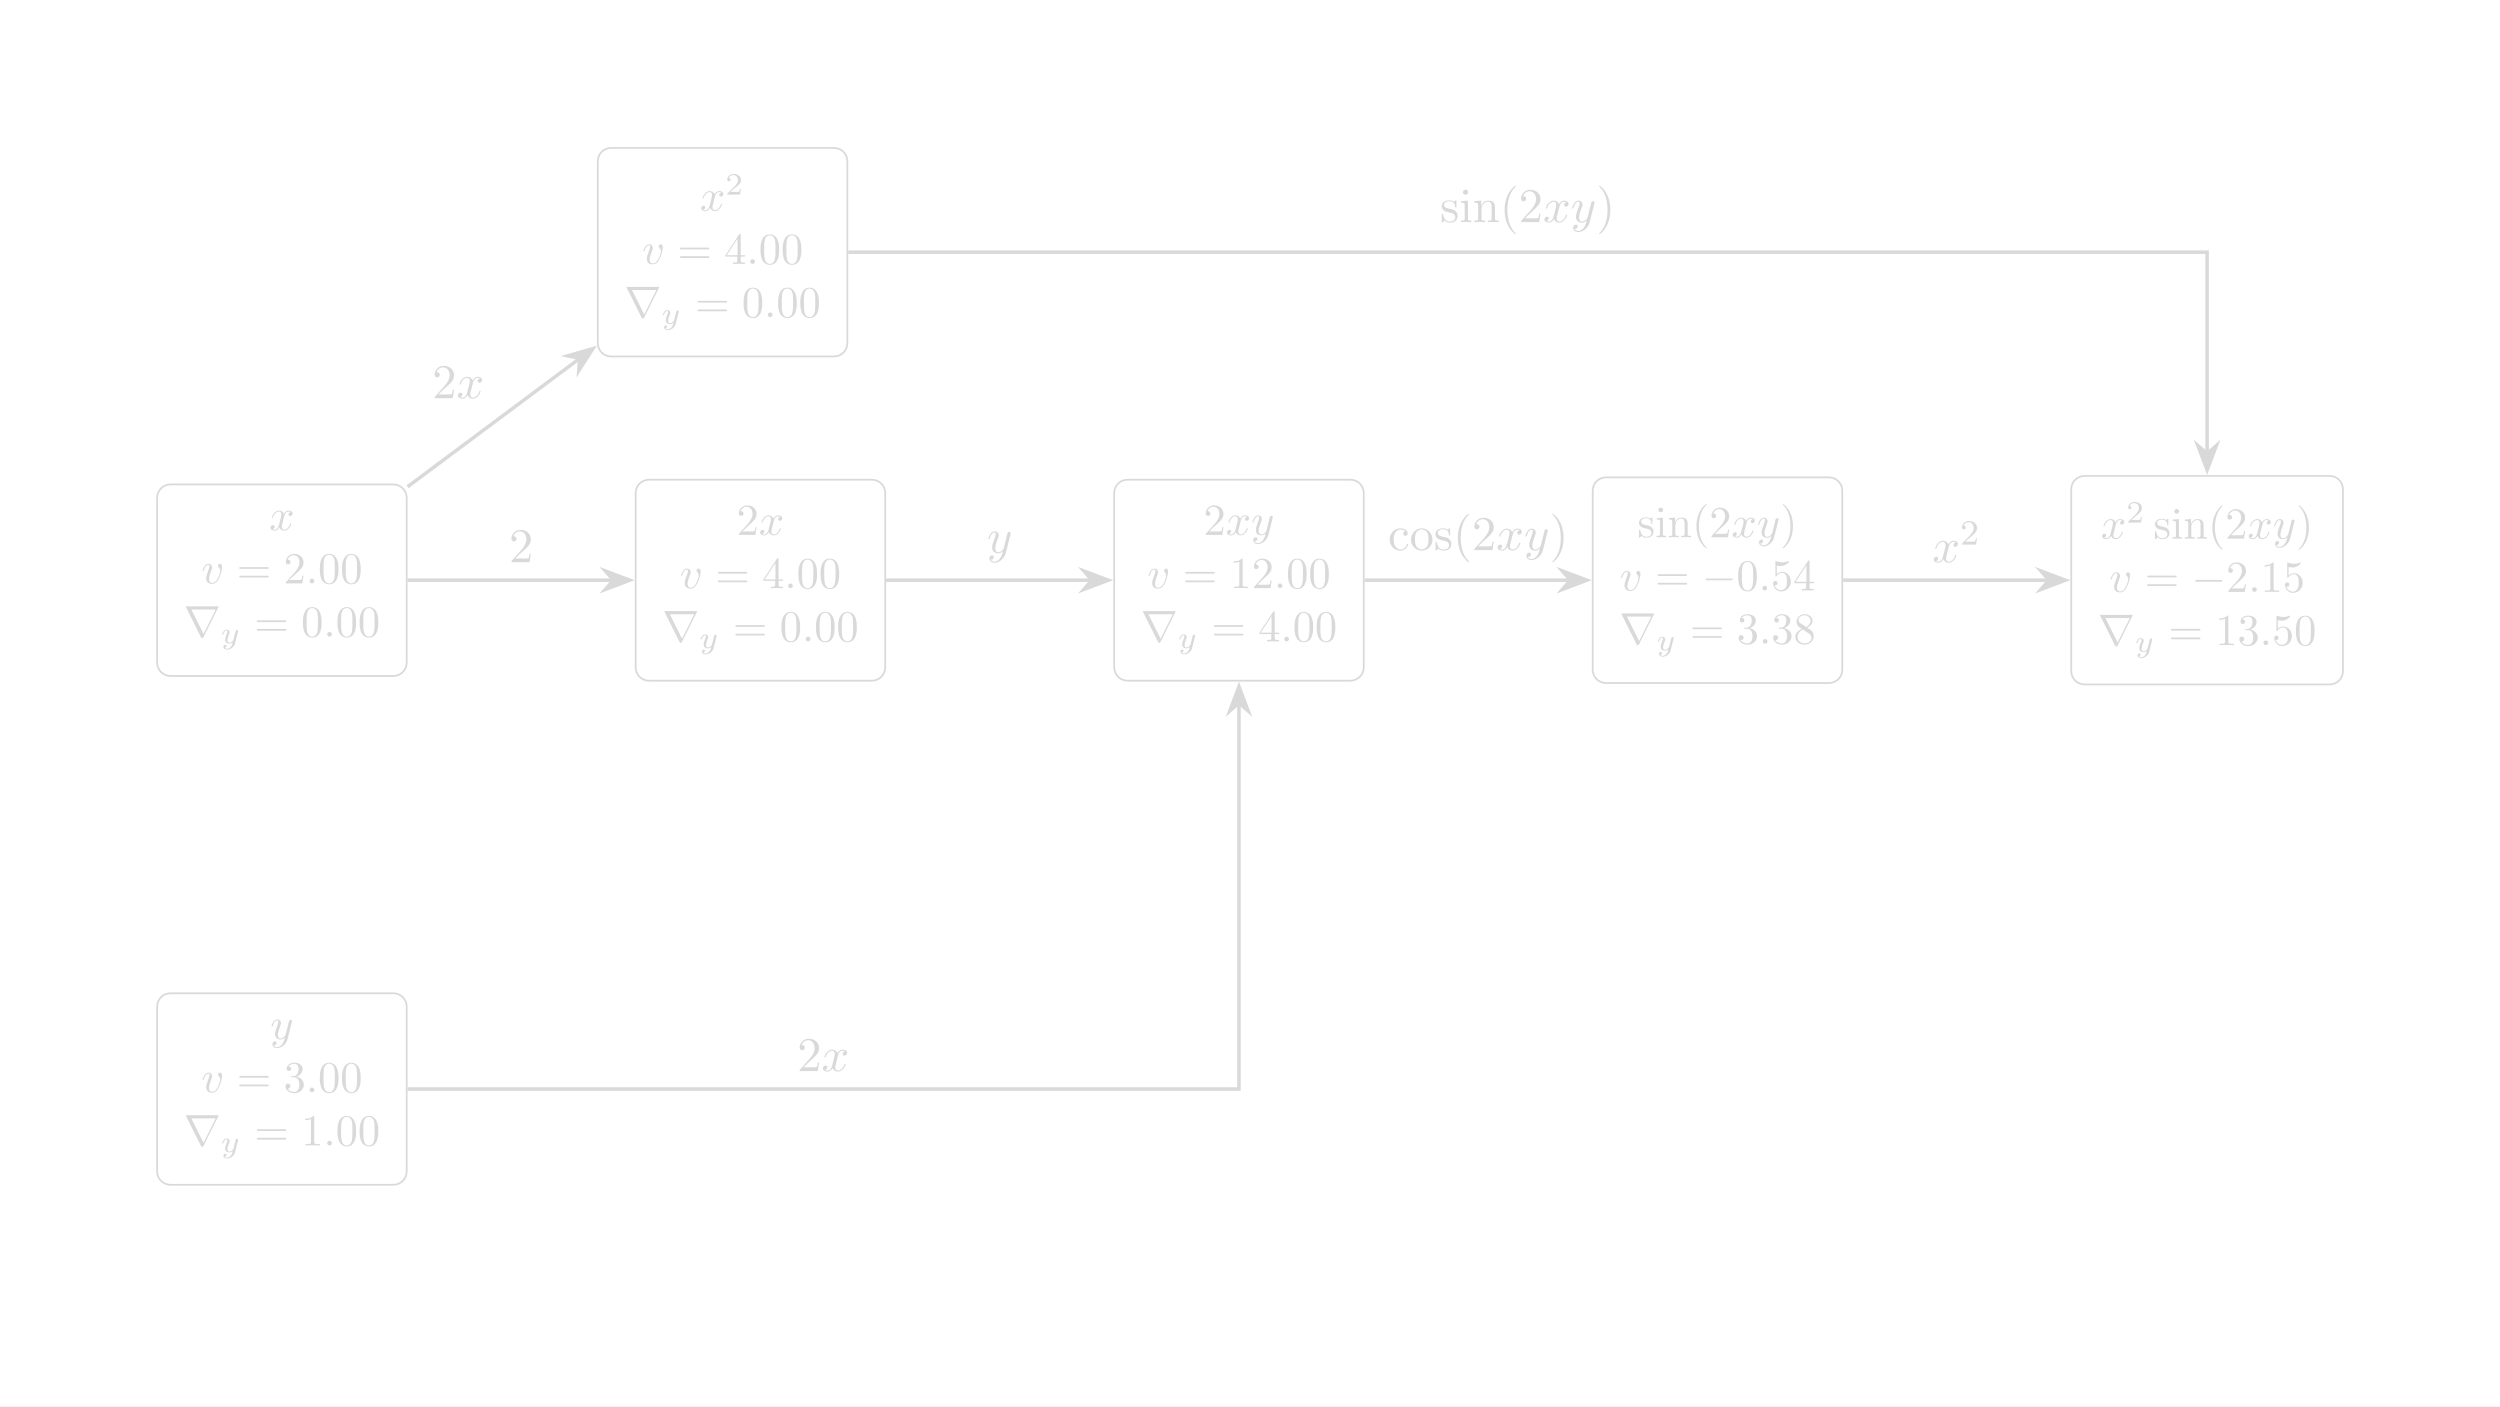
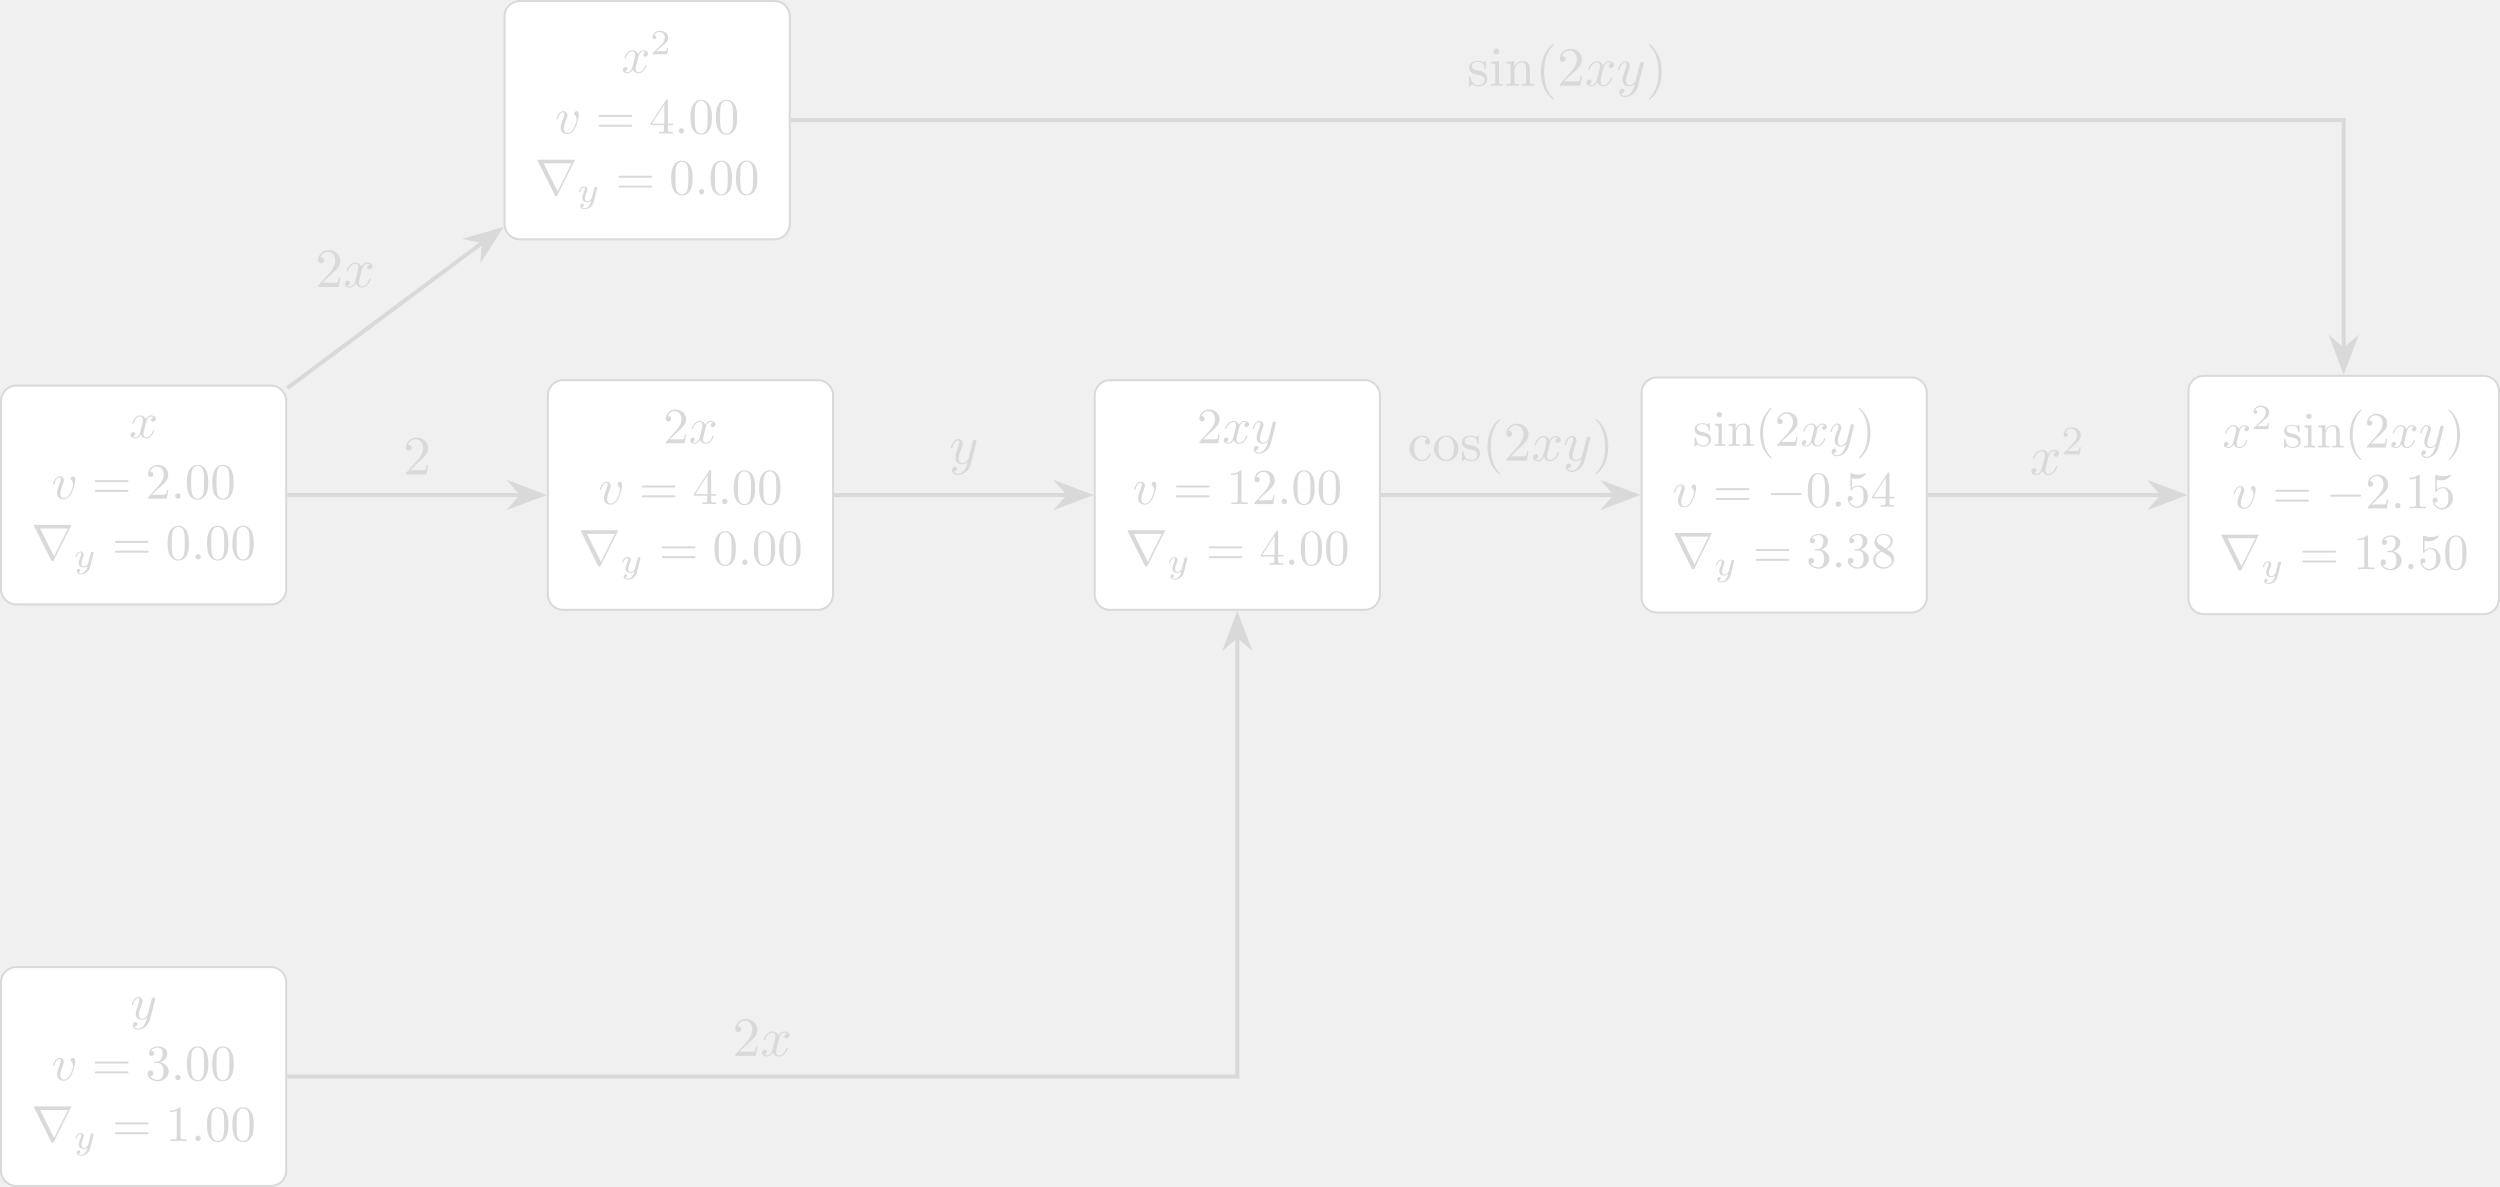
- <svg xmlns="http://www.w3.org/2000/svg" xmlns:xlink="http://www.w3.org/1999/xlink" version="1.1" width="453.543pt" height="255.118pt" viewBox="-72 -72 453.543 255.118">
+ <svg xmlns="http://www.w3.org/2000/svg" xmlns:xlink="http://www.w3.org/1999/xlink" version="1.1" width="396.869pt" height="188.423pt" viewBox="-43.653 -45.321 396.869 188.423">
  <defs>
    <path id="g0-58" d="M2.095-.578C2.095-.895 1.833-1.156 1.516-1.156S.938-.895 .938-.578S1.2 0 1.516 0S2.095-.262 2.095-.578Z" />
    <path id="g0-118" d="M5.105-4.058C5.105-4.647 4.822-4.822 4.625-4.822C4.353-4.822 4.091-4.538 4.091-4.298C4.091-4.156 4.145-4.091 4.265-3.971C4.495-3.753 4.636-3.469 4.636-3.076C4.636-2.618 3.971-.12 2.695-.12C2.138-.12 1.887-.502 1.887-1.069C1.887-1.68 2.182-2.476 2.52-3.382C2.596-3.567 2.651-3.72 2.651-3.927C2.651-4.418 2.302-4.822 1.756-4.822C.731-4.822 .316-3.24 .316-3.142C.316-3.033 .425-3.033 .447-3.033C.556-3.033 .567-3.055 .622-3.229C.938-4.331 1.407-4.582 1.724-4.582C1.811-4.582 1.996-4.582 1.996-4.233C1.996-3.96 1.887-3.665 1.811-3.469C1.331-2.204 1.189-1.702 1.189-1.233C1.189-.055 2.149 .12 2.651 .12C4.484 .12 5.105-3.491 5.105-4.058Z" />
    <path id="g0-120" d="M3.644-3.295C3.709-3.578 3.96-4.582 4.724-4.582C4.778-4.582 5.04-4.582 5.269-4.44C4.964-4.385 4.745-4.113 4.745-3.851C4.745-3.676 4.865-3.469 5.16-3.469C5.4-3.469 5.749-3.665 5.749-4.102C5.749-4.669 5.105-4.822 4.735-4.822C4.102-4.822 3.72-4.244 3.589-3.993C3.316-4.713 2.727-4.822 2.411-4.822C1.276-4.822 .655-3.415 .655-3.142C.655-3.033 .764-3.033 .785-3.033C.873-3.033 .905-3.055 .927-3.153C1.298-4.309 2.018-4.582 2.389-4.582C2.596-4.582 2.978-4.484 2.978-3.851C2.978-3.513 2.793-2.782 2.389-1.255C2.215-.578 1.833-.12 1.353-.12C1.287-.12 1.036-.12 .807-.262C1.08-.316 1.32-.545 1.32-.851C1.32-1.145 1.08-1.233 .916-1.233C.589-1.233 .316-.949 .316-.6C.316-.098 .862 .12 1.342 .12C2.062 .12 2.455-.644 2.487-.709C2.618-.305 3.011 .12 3.665 .12C4.789 .12 5.411-1.287 5.411-1.56C5.411-1.669 5.313-1.669 5.28-1.669C5.182-1.669 5.16-1.625 5.138-1.549C4.778-.382 4.036-.12 3.687-.12C3.262-.12 3.087-.469 3.087-.84C3.087-1.08 3.153-1.32 3.273-1.8L3.644-3.295Z" />
    <path id="g0-121" d="M5.302-4.156C5.345-4.309 5.345-4.331 5.345-4.407C5.345-4.604 5.193-4.702 5.029-4.702C4.92-4.702 4.745-4.636 4.647-4.473C4.625-4.418 4.538-4.08 4.495-3.884C4.418-3.6 4.342-3.305 4.276-3.011L3.785-1.047C3.742-.884 3.273-.12 2.553-.12C1.996-.12 1.876-.6 1.876-1.004C1.876-1.505 2.062-2.182 2.433-3.142C2.607-3.589 2.651-3.709 2.651-3.927C2.651-4.418 2.302-4.822 1.756-4.822C.72-4.822 .316-3.24 .316-3.142C.316-3.033 .425-3.033 .447-3.033C.556-3.033 .567-3.055 .622-3.229C.916-4.255 1.353-4.582 1.724-4.582C1.811-4.582 1.996-4.582 1.996-4.233C1.996-3.96 1.887-3.676 1.811-3.469C1.375-2.313 1.178-1.691 1.178-1.178C1.178-.207 1.865 .12 2.509 .12C2.935 .12 3.305-.065 3.611-.371C3.469 .196 3.338 .731 2.902 1.309C2.618 1.68 2.204 1.996 1.702 1.996C1.549 1.996 1.058 1.964 .873 1.538C1.047 1.538 1.189 1.538 1.342 1.407C1.451 1.309 1.56 1.167 1.56 .96C1.56 .622 1.265 .578 1.156 .578C.905 .578 .545 .753 .545 1.287C.545 1.833 1.025 2.236 1.702 2.236C2.825 2.236 3.949 1.244 4.255 .011L5.302-4.156Z" />
    <path id="g1-50" d="M2.248-1.626C2.375-1.745 2.71-2.008 2.837-2.12C3.332-2.574 3.802-3.013 3.802-3.738C3.802-4.686 3.005-5.3 2.008-5.3C1.052-5.3 .422-4.575 .422-3.866C.422-3.475 .733-3.419 .845-3.419C1.012-3.419 1.259-3.539 1.259-3.842C1.259-4.256 .861-4.256 .765-4.256C.996-4.838 1.53-5.037 1.921-5.037C2.662-5.037 3.045-4.407 3.045-3.738C3.045-2.909 2.463-2.303 1.522-1.339L.518-.303C.422-.215 .422-.199 .422 0H3.571L3.802-1.427H3.555C3.531-1.267 3.467-.869 3.371-.717C3.324-.654 2.718-.654 2.59-.654H1.172L2.248-1.626Z" />
    <path id="g2-40" d="M3.611 2.618C3.611 2.585 3.611 2.564 3.425 2.378C2.062 1.004 1.713-1.058 1.713-2.727C1.713-4.625 2.127-6.524 3.469-7.887C3.611-8.018 3.611-8.04 3.611-8.073C3.611-8.149 3.567-8.182 3.502-8.182C3.393-8.182 2.411-7.44 1.767-6.055C1.211-4.855 1.08-3.644 1.08-2.727C1.08-1.876 1.2-.556 1.8 .676C2.455 2.018 3.393 2.727 3.502 2.727C3.567 2.727 3.611 2.695 3.611 2.618Z" />
    <path id="g2-41" d="M3.153-2.727C3.153-3.578 3.033-4.898 2.433-6.131C1.778-7.473 .84-8.182 .731-8.182C.665-8.182 .622-8.138 .622-8.073C.622-8.04 .622-8.018 .829-7.822C1.898-6.742 2.52-5.007 2.52-2.727C2.52-.862 2.116 1.058 .764 2.433C.622 2.564 .622 2.585 .622 2.618C.622 2.684 .665 2.727 .731 2.727C.84 2.727 1.822 1.985 2.465 .6C3.022-.6 3.153-1.811 3.153-2.727Z" />
    <path id="g2-48" d="M5.018-3.491C5.018-4.364 4.964-5.236 4.582-6.044C4.08-7.091 3.185-7.265 2.727-7.265C2.073-7.265 1.276-6.982 .829-5.967C.48-5.215 .425-4.364 .425-3.491C.425-2.673 .469-1.691 .916-.862C1.385 .022 2.182 .24 2.716 .24C3.305 .24 4.135 .011 4.615-1.025C4.964-1.778 5.018-2.629 5.018-3.491ZM2.716 0C2.291 0 1.647-.273 1.451-1.32C1.331-1.975 1.331-2.978 1.331-3.622C1.331-4.32 1.331-5.04 1.418-5.629C1.625-6.927 2.444-7.025 2.716-7.025C3.076-7.025 3.796-6.829 4.004-5.749C4.113-5.138 4.113-4.309 4.113-3.622C4.113-2.804 4.113-2.062 3.993-1.364C3.829-.327 3.207 0 2.716 0Z" />
    <path id="g2-49" d="M3.207-6.982C3.207-7.244 3.207-7.265 2.956-7.265C2.28-6.567 1.32-6.567 .971-6.567V-6.229C1.189-6.229 1.833-6.229 2.4-6.513V-.862C2.4-.469 2.367-.338 1.385-.338H1.036V0C1.418-.033 2.367-.033 2.804-.033S4.189-.033 4.571 0V-.338H4.222C3.24-.338 3.207-.458 3.207-.862V-6.982Z" />
    <path id="g2-50" d="M1.385-.84L2.542-1.964C4.244-3.469 4.898-4.058 4.898-5.149C4.898-6.393 3.916-7.265 2.585-7.265C1.353-7.265 .545-6.262 .545-5.291C.545-4.68 1.091-4.68 1.124-4.68C1.309-4.68 1.691-4.811 1.691-5.258C1.691-5.542 1.495-5.825 1.113-5.825C1.025-5.825 1.004-5.825 .971-5.815C1.222-6.524 1.811-6.927 2.444-6.927C3.436-6.927 3.905-6.044 3.905-5.149C3.905-4.276 3.36-3.415 2.76-2.738L.665-.404C.545-.284 .545-.262 .545 0H4.593L4.898-1.898H4.625C4.571-1.571 4.495-1.091 4.385-.927C4.309-.84 3.589-.84 3.349-.84H1.385Z" />
    <path id="g2-51" d="M3.164-3.84C4.058-4.135 4.691-4.898 4.691-5.76C4.691-6.655 3.731-7.265 2.684-7.265C1.582-7.265 .753-6.611 .753-5.782C.753-5.422 .993-5.215 1.309-5.215C1.647-5.215 1.865-5.455 1.865-5.771C1.865-6.316 1.353-6.316 1.189-6.316C1.527-6.851 2.247-6.993 2.64-6.993C3.087-6.993 3.687-6.753 3.687-5.771C3.687-5.64 3.665-5.007 3.382-4.527C3.055-4.004 2.684-3.971 2.411-3.96C2.324-3.949 2.062-3.927 1.985-3.927C1.898-3.916 1.822-3.905 1.822-3.796C1.822-3.676 1.898-3.676 2.084-3.676H2.564C3.458-3.676 3.862-2.935 3.862-1.865C3.862-.382 3.109-.065 2.629-.065C2.16-.065 1.342-.251 .96-.895C1.342-.84 1.68-1.08 1.68-1.495C1.68-1.887 1.385-2.105 1.069-2.105C.807-2.105 .458-1.953 .458-1.473C.458-.48 1.473 .24 2.662 .24C3.993 .24 4.985-.753 4.985-1.865C4.985-2.76 4.298-3.611 3.164-3.84Z" />
    <path id="g2-52" d="M3.207-1.8V-.851C3.207-.458 3.185-.338 2.378-.338H2.149V0C2.596-.033 3.164-.033 3.622-.033S4.658-.033 5.105 0V-.338H4.876C4.069-.338 4.047-.458 4.047-.851V-1.8H5.138V-2.138H4.047V-7.102C4.047-7.32 4.047-7.385 3.873-7.385C3.775-7.385 3.742-7.385 3.655-7.255L.305-2.138V-1.8H3.207ZM3.273-2.138H.611L3.273-6.207V-2.138Z" />
    <path id="g2-53" d="M4.898-2.193C4.898-3.491 4.004-4.582 2.825-4.582C2.302-4.582 1.833-4.407 1.44-4.025V-6.153C1.658-6.087 2.018-6.011 2.367-6.011C3.709-6.011 4.473-7.004 4.473-7.145C4.473-7.211 4.44-7.265 4.364-7.265C4.353-7.265 4.331-7.265 4.276-7.233C4.058-7.135 3.524-6.916 2.793-6.916C2.356-6.916 1.855-6.993 1.342-7.222C1.255-7.255 1.233-7.255 1.211-7.255C1.102-7.255 1.102-7.167 1.102-6.993V-3.764C1.102-3.567 1.102-3.48 1.255-3.48C1.331-3.48 1.353-3.513 1.396-3.578C1.516-3.753 1.92-4.342 2.804-4.342C3.371-4.342 3.644-3.84 3.731-3.644C3.905-3.24 3.927-2.815 3.927-2.269C3.927-1.887 3.927-1.233 3.665-.775C3.404-.349 3-.065 2.498-.065C1.702-.065 1.08-.644 .895-1.287C.927-1.276 .96-1.265 1.08-1.265C1.44-1.265 1.625-1.538 1.625-1.8S1.44-2.335 1.08-2.335C.927-2.335 .545-2.258 .545-1.756C.545-.818 1.298 .24 2.52 .24C3.785 .24 4.898-.807 4.898-2.193Z" />
    <path id="g2-56" d="M1.778-4.985C1.276-5.313 1.233-5.684 1.233-5.869C1.233-6.535 1.942-6.993 2.716-6.993C3.513-6.993 4.211-6.425 4.211-5.64C4.211-5.018 3.785-4.495 3.131-4.113L1.778-4.985ZM3.371-3.949C4.156-4.353 4.691-4.92 4.691-5.64C4.691-6.644 3.72-7.265 2.727-7.265C1.636-7.265 .753-6.458 .753-5.444C.753-5.247 .775-4.756 1.233-4.244C1.353-4.113 1.756-3.84 2.029-3.655C1.396-3.338 .458-2.727 .458-1.647C.458-.491 1.571 .24 2.716 .24C3.949 .24 4.985-.665 4.985-1.833C4.985-2.225 4.865-2.716 4.451-3.175C4.244-3.404 4.069-3.513 3.371-3.949ZM2.28-3.491L3.622-2.64C3.927-2.433 4.44-2.105 4.44-1.44C4.44-.633 3.622-.065 2.727-.065C1.789-.065 1.004-.742 1.004-1.647C1.004-2.28 1.353-2.978 2.28-3.491Z" />
    <path id="g2-61" d="M7.495-3.567C7.658-3.567 7.865-3.567 7.865-3.785S7.658-4.004 7.505-4.004H.971C.818-4.004 .611-4.004 .611-3.785S.818-3.567 .982-3.567H7.495ZM7.505-1.451C7.658-1.451 7.865-1.451 7.865-1.669S7.658-1.887 7.495-1.887H.982C.818-1.887 .611-1.887 .611-1.669S.818-1.451 .971-1.451H7.505Z" />
    <path id="g2-99" d="M1.276-2.378C1.276-4.156 2.171-4.615 2.749-4.615C2.847-4.615 3.535-4.604 3.916-4.211C3.469-4.178 3.404-3.851 3.404-3.709C3.404-3.425 3.6-3.207 3.905-3.207C4.189-3.207 4.407-3.393 4.407-3.72C4.407-4.462 3.578-4.887 2.738-4.887C1.375-4.887 .371-3.709 .371-2.356C.371-.96 1.451 .12 2.716 .12C4.178 .12 4.527-1.189 4.527-1.298S4.418-1.407 4.385-1.407C4.287-1.407 4.265-1.364 4.244-1.298C3.927-.284 3.218-.153 2.815-.153C2.236-.153 1.276-.622 1.276-2.378Z" />
    <path id="g2-105" d="M1.931-4.822L.404-4.702V-4.364C1.113-4.364 1.211-4.298 1.211-3.764V-.829C1.211-.338 1.091-.338 .36-.338V0C.709-.011 1.298-.033 1.56-.033C1.942-.033 2.324-.011 2.695 0V-.338C1.975-.338 1.931-.393 1.931-.818V-4.822ZM1.975-6.72C1.975-7.069 1.702-7.298 1.396-7.298C1.058-7.298 .818-7.004 .818-6.72C.818-6.425 1.058-6.142 1.396-6.142C1.702-6.142 1.975-6.371 1.975-6.72Z" />
    <path id="g2-110" d="M1.2-3.753V-.829C1.2-.338 1.08-.338 .349-.338V0C.731-.011 1.287-.033 1.582-.033C1.865-.033 2.433-.011 2.804 0V-.338C2.073-.338 1.953-.338 1.953-.829V-2.836C1.953-3.971 2.727-4.582 3.425-4.582C4.113-4.582 4.233-3.993 4.233-3.371V-.829C4.233-.338 4.113-.338 3.382-.338V0C3.764-.011 4.32-.033 4.615-.033C4.898-.033 5.465-.011 5.836 0V-.338C5.269-.338 4.996-.338 4.985-.665V-2.749C4.985-3.687 4.985-4.025 4.647-4.418C4.495-4.604 4.135-4.822 3.502-4.822C2.705-4.822 2.193-4.353 1.887-3.676V-4.822L.349-4.702V-4.364C1.113-4.364 1.2-4.287 1.2-3.753Z" />
    <path id="g2-111" d="M5.138-2.335C5.138-3.731 4.047-4.887 2.727-4.887C1.364-4.887 .305-3.698 .305-2.335C.305-.927 1.44 .12 2.716 .12C4.036 .12 5.138-.949 5.138-2.335ZM2.727-.153C2.258-.153 1.778-.382 1.484-.884C1.211-1.364 1.211-2.029 1.211-2.422C1.211-2.847 1.211-3.436 1.473-3.916C1.767-4.418 2.28-4.647 2.716-4.647C3.196-4.647 3.665-4.407 3.949-3.938S4.233-2.836 4.233-2.422C4.233-2.029 4.233-1.44 3.993-.96C3.753-.469 3.273-.153 2.727-.153Z" />
    <path id="g2-115" d="M2.269-2.116C2.509-2.073 3.404-1.898 3.404-1.113C3.404-.556 3.022-.12 2.171-.12C1.255-.12 .862-.742 .655-1.669C.622-1.811 .611-1.855 .502-1.855C.36-1.855 .36-1.778 .36-1.582V-.142C.36 .044 .36 .12 .48 .12C.535 .12 .545 .109 .753-.098C.775-.12 .775-.142 .971-.349C1.451 .109 1.942 .12 2.171 .12C3.425 .12 3.927-.611 3.927-1.396C3.927-1.975 3.6-2.302 3.469-2.433C3.109-2.782 2.684-2.869 2.225-2.956C1.615-3.076 .884-3.218 .884-3.851C.884-4.233 1.167-4.68 2.105-4.68C3.305-4.68 3.36-3.698 3.382-3.36C3.393-3.262 3.491-3.262 3.513-3.262C3.655-3.262 3.655-3.316 3.655-3.524V-4.625C3.655-4.811 3.655-4.887 3.535-4.887C3.48-4.887 3.458-4.887 3.316-4.756C3.284-4.713 3.175-4.615 3.131-4.582C2.716-4.887 2.269-4.887 2.105-4.887C.775-4.887 .36-4.156 .36-3.545C.36-3.164 .535-2.858 .829-2.618C1.178-2.335 1.484-2.269 2.269-2.116Z" />
    <path id="g3-0" d="M6.565-2.291C6.735-2.291 6.914-2.291 6.914-2.491S6.735-2.69 6.565-2.69H1.176C1.006-2.69 .827-2.69 .827-2.491S1.006-2.291 1.176-2.291H6.565Z" />
    <path id="g3-114" d="M7.771-6.585C7.791-6.615 7.821-6.685 7.821-6.725C7.821-6.795 7.811-6.804 7.582-6.804H.707C.478-6.804 .468-6.795 .468-6.725C.468-6.685 .498-6.615 .518-6.585L3.875 .139C3.945 .269 3.975 .329 4.144 .329S4.344 .269 4.413 .139L7.771-6.585ZM1.704-6.087H7.173L4.443-.608L1.704-6.087Z" />
    <use id="g4-58" xlink:href="#g0-58" transform="scale(.913242)" />
    <use id="g4-118" xlink:href="#g0-118" transform="scale(.913242)" />
    <use id="g4-120" xlink:href="#g0-120" transform="scale(.913242)" />
    <use id="g4-121" xlink:href="#g0-121" transform="scale(.913242)" />
    <path id="g5-121" d="M3.877-2.629C3.905-2.727 3.905-2.741 3.905-2.783C3.905-2.922 3.794-3.006 3.675-3.006C3.599-3.006 3.466-2.971 3.389-2.838C3.368-2.797 3.313-2.573 3.278-2.434L3.131-1.855C3.089-1.688 2.873-.809 2.852-.732C2.845-.732 2.538-.126 1.995-.126C1.52-.126 1.52-.579 1.52-.704C1.52-1.081 1.681-1.52 1.89-2.057C1.974-2.28 2.008-2.364 2.008-2.483C2.008-2.817 1.723-3.075 1.346-3.075C.642-3.075 .328-2.127 .328-2.008C.328-1.918 .425-1.918 .446-1.918C.544-1.918 .551-1.953 .572-2.029C.746-2.608 1.046-2.88 1.325-2.88C1.444-2.88 1.499-2.803 1.499-2.636C1.499-2.476 1.437-2.322 1.402-2.232C1.067-1.381 .997-1.123 .997-.816C.997-.697 .997-.37 1.269-.146C1.485 .035 1.778 .07 1.967 .07C2.246 .07 2.497-.035 2.727-.244C2.636 .139 2.559 .432 2.267 .781C2.078 .997 1.799 1.227 1.43 1.227C1.381 1.227 1.053 1.227 .907 .997C1.283 .955 1.283 .621 1.283 .614C1.283 .391 1.081 .349 1.011 .349C.837 .349 .607 .488 .607 .809C.607 1.165 .941 1.423 1.437 1.423C2.141 1.423 2.999 .879 3.215 .007L3.877-2.629Z" />
    <use id="g6-40" xlink:href="#g2-40" transform="scale(.913242)" />
    <use id="g6-41" xlink:href="#g2-41" transform="scale(.913242)" />
    <use id="g6-48" xlink:href="#g2-48" transform="scale(.913242)" />
    <use id="g6-49" xlink:href="#g2-49" transform="scale(.913242)" />
    <use id="g6-50" xlink:href="#g2-50" transform="scale(.913242)" />
    <use id="g6-51" xlink:href="#g2-51" transform="scale(.913242)" />
    <use id="g6-52" xlink:href="#g2-52" transform="scale(.913242)" />
    <use id="g6-53" xlink:href="#g2-53" transform="scale(.913242)" />
    <use id="g6-56" xlink:href="#g2-56" transform="scale(.913242)" />
    <use id="g6-61" xlink:href="#g2-61" transform="scale(.913242)" />
    <use id="g6-105" xlink:href="#g2-105" transform="scale(.913242)" />
    <use id="g6-110" xlink:href="#g2-110" transform="scale(.913242)" />
    <use id="g6-115" xlink:href="#g2-115" transform="scale(.913242)" />
    <path id="g7-50" d="M3.522-1.269H3.285C3.264-1.116 3.194-.704 3.103-.635C3.048-.593 2.511-.593 2.413-.593H1.13C1.862-1.241 2.106-1.437 2.525-1.764C3.041-2.176 3.522-2.608 3.522-3.271C3.522-4.115 2.783-4.631 1.89-4.631C1.025-4.631 .439-4.024 .439-3.382C.439-3.027 .739-2.992 .809-2.992C.976-2.992 1.179-3.11 1.179-3.361C1.179-3.487 1.13-3.731 .767-3.731C.983-4.226 1.458-4.38 1.785-4.38C2.483-4.38 2.845-3.836 2.845-3.271C2.845-2.664 2.413-2.183 2.19-1.932L.509-.272C.439-.209 .439-.195 .439 0H3.313L3.522-1.269Z" />
  </defs>
-   <g id="page1">
-     <rect x="-72" y="-72" height="255.118" width="453.543" fill="#fff" />
+   <g id="page8">
+     <path d="M-.637 15.887H-41.078C-42.41 15.887-43.492 16.969-43.492 18.301V48.215C-43.492 49.547-42.41 50.629-41.078 50.629H-.637C.699 50.629 1.781 49.547 1.781 48.215V18.301C1.781 16.969 .699 15.887-.637 15.887Z" fill="#fff" />
    <path d="M-.637 15.887H-41.078C-42.41 15.887-43.492 16.969-43.492 18.301V48.215C-43.492 49.547-42.41 50.629-41.078 50.629H-.637C.699 50.629 1.781 49.547 1.781 48.215V18.301C1.781 16.969 .699 15.887-.637 15.887Z" stroke="#d9d9d9" fill="none" stroke-width=".322" stroke-miterlimit="10" />
-     <g fill="#d9d9d9" transform="matrix(.80783 0 0 .80783 -26.19601 37.7387)">
+     <g fill="#d9d9d9" transform="translate(-26.19601 37.7387)scale(.80783)">
      <use x="3.762" y="-16.782" xlink:href="#g4-120" />
      <use x="-11.482" y="-4.827" xlink:href="#g4-118" />
      <use x="-3.528" y="-4.827" xlink:href="#g6-61" />
      <use x="6.988" y="-4.827" xlink:href="#g6-50" />
      <use x="11.97" y="-4.827" xlink:href="#g4-58" />
      <use x="14.737" y="-4.827" xlink:href="#g6-48" />
      <use x="19.719" y="-4.827" xlink:href="#g6-48" />
      <use x="-15.434" y="7.128" xlink:href="#g3-114" />
      <use x="-7.132" y="8.623" xlink:href="#g5-121" />
      <use x=".425" y="7.128" xlink:href="#g6-61" />
      <use x="10.941" y="7.128" xlink:href="#g6-48" />
      <use x="15.922" y="7.128" xlink:href="#g4-58" />
      <use x="18.689" y="7.128" xlink:href="#g6-48" />
      <use x="23.671" y="7.128" xlink:href="#g6-48" />
    </g>
+     <path d="M-.637 108.199H-41.078C-42.41 108.199-43.492 109.281-43.492 110.613V140.527C-43.492 141.86-42.41 142.941-41.078 142.941H-.637C.699 142.941 1.781 141.86 1.781 140.527V110.613C1.781 109.281 .699 108.199-.637 108.199Z" fill="#fff" />
    <path d="M-.637 108.199H-41.078C-42.41 108.199-43.492 109.281-43.492 110.613V140.527C-43.492 141.86-42.41 142.941-41.078 142.941H-.637C.699 142.941 1.781 141.86 1.781 140.527V110.613C1.781 109.281 .699 108.199-.637 108.199Z" stroke="#d9d9d9" fill="none" stroke-width=".322" stroke-miterlimit="10" />
-     <g fill="#d9d9d9" transform="matrix(.80783 0 0 .80783 -26.19601 130.0504)">
+     <g fill="#d9d9d9" transform="translate(-26.19601 130.0504)scale(.80783)">
      <use x="3.988" y="-16.782" xlink:href="#g4-121" />
      <use x="-11.482" y="-4.827" xlink:href="#g4-118" />
      <use x="-3.528" y="-4.827" xlink:href="#g6-61" />
      <use x="6.988" y="-4.827" xlink:href="#g6-51" />
      <use x="11.97" y="-4.827" xlink:href="#g4-58" />
      <use x="14.737" y="-4.827" xlink:href="#g6-48" />
      <use x="19.719" y="-4.827" xlink:href="#g6-48" />
      <use x="-15.434" y="7.128" xlink:href="#g3-114" />
      <use x="-7.132" y="8.623" xlink:href="#g5-121" />
      <use x=".425" y="7.128" xlink:href="#g6-61" />
      <use x="10.941" y="7.128" xlink:href="#g6-49" />
      <use x="15.922" y="7.128" xlink:href="#g4-58" />
      <use x="18.689" y="7.128" xlink:href="#g6-48" />
      <use x="23.671" y="7.128" xlink:href="#g6-48" />
    </g>
+     <path d="M79.308-45.16H38.863C37.531-45.16 36.449-44.082 36.449-42.746V-9.75C36.449-8.414 37.531-7.332 38.863-7.332H79.308C80.641-7.332 81.722-8.414 81.722-9.75V-42.746C81.722-44.082 80.641-45.16 79.308-45.16Z" fill="#fff" />
    <path d="M79.308-45.16H38.863C37.531-45.16 36.449-44.082 36.449-42.746V-9.75C36.449-8.414 37.531-7.332 38.863-7.332H79.308C80.641-7.332 81.722-8.414 81.722-9.75V-42.746C81.722-44.082 80.641-45.16 79.308-45.16Z" stroke="#d9d9d9" fill="none" stroke-width=".322" stroke-miterlimit="10" />
-     <g fill="#d9d9d9" transform="matrix(.80783 0 0 .80783 53.74719 -20.2241)">
+     <g fill="#d9d9d9" transform="translate(53.74719 -20.2241)scale(.80783)">
      <use x="1.527" y="-16.782" xlink:href="#g4-120" />
      <use x="7.221" y="-20.397" xlink:href="#g7-50" />
      <use x="-11.482" y="-4.827" xlink:href="#g4-118" />
      <use x="-3.528" y="-4.827" xlink:href="#g6-61" />
      <use x="6.988" y="-4.827" xlink:href="#g6-52" />
      <use x="11.97" y="-4.827" xlink:href="#g4-58" />
      <use x="14.737" y="-4.827" xlink:href="#g6-48" />
      <use x="19.719" y="-4.827" xlink:href="#g6-48" />
      <use x="-15.434" y="7.128" xlink:href="#g3-114" />
      <use x="-7.132" y="8.623" xlink:href="#g5-121" />
      <use x=".425" y="7.128" xlink:href="#g6-61" />
      <use x="10.941" y="7.128" xlink:href="#g6-48" />
      <use x="15.922" y="7.128" xlink:href="#g4-58" />
      <use x="18.689" y="7.128" xlink:href="#g6-48" />
      <use x="23.671" y="7.128" xlink:href="#g6-48" />
    </g>
+     <path d="M86.18 15.027H45.734C44.402 15.027 43.32 16.109 43.32 17.441V49.074C43.32 50.41 44.402 51.488 45.734 51.488H86.18C87.512 51.488 88.594 50.41 88.594 49.074V17.441C88.594 16.109 87.512 15.027 86.18 15.027Z" fill="#fff" />
    <path d="M86.18 15.027H45.734C44.402 15.027 43.32 16.109 43.32 17.441V49.074C43.32 50.41 44.402 51.488 45.734 51.488H86.18C87.512 51.488 88.594 50.41 88.594 49.074V17.441C88.594 16.109 87.512 15.027 86.18 15.027Z" stroke="#d9d9d9" fill="none" stroke-width=".322" stroke-miterlimit="10" />
-     <g fill="#d9d9d9" transform="matrix(.80783 0 0 .80783 60.61709 38.5994)">
+     <g fill="#d9d9d9" transform="translate(60.61709 38.5994)scale(.80783)">
      <use x="1.272" y="-16.782" xlink:href="#g6-50" />
      <use x="6.253" y="-16.782" xlink:href="#g4-120" />
      <use x="-11.482" y="-4.827" xlink:href="#g4-118" />
      <use x="-3.528" y="-4.827" xlink:href="#g6-61" />
      <use x="6.988" y="-4.827" xlink:href="#g6-52" />
      <use x="11.97" y="-4.827" xlink:href="#g4-58" />
      <use x="14.737" y="-4.827" xlink:href="#g6-48" />
      <use x="19.719" y="-4.827" xlink:href="#g6-48" />
      <use x="-15.434" y="7.128" xlink:href="#g3-114" />
      <use x="-7.132" y="8.623" xlink:href="#g5-121" />
      <use x=".425" y="7.128" xlink:href="#g6-61" />
      <use x="10.941" y="7.128" xlink:href="#g6-48" />
      <use x="15.922" y="7.128" xlink:href="#g4-58" />
      <use x="18.689" y="7.128" xlink:href="#g6-48" />
      <use x="23.671" y="7.128" xlink:href="#g6-48" />
    </g>
+     <path d="M172.993 15.027H132.547C131.215 15.027 130.133 16.109 130.133 17.441V49.074C130.133 50.41 131.215 51.488 132.547 51.488H172.993C174.324 51.488 175.406 50.41 175.406 49.074V17.441C175.406 16.109 174.324 15.027 172.993 15.027Z" fill="#fff" />
    <path d="M172.993 15.027H132.547C131.215 15.027 130.133 16.109 130.133 17.441V49.074C130.133 50.41 131.215 51.488 132.547 51.488H172.993C174.324 51.488 175.406 50.41 175.406 49.074V17.441C175.406 16.109 174.324 15.027 172.993 15.027Z" stroke="#d9d9d9" fill="none" stroke-width=".322" stroke-miterlimit="10" />
-     <g fill="#d9d9d9" transform="matrix(.80783 0 0 .80783 147.4299 38.5994)">
+     <g fill="#d9d9d9" transform="translate(147.4299 38.5994)scale(.80783)">
      <use x="-1.349" y="-16.782" xlink:href="#g6-50" />
      <use x="3.632" y="-16.782" xlink:href="#g4-120" />
      <use x="9.326" y="-16.782" xlink:href="#g4-121" />
      <use x="-13.972" y="-4.827" xlink:href="#g4-118" />
      <use x="-6.018" y="-4.827" xlink:href="#g6-61" />
      <use x="4.498" y="-4.827" xlink:href="#g6-49" />
      <use x="9.479" y="-4.827" xlink:href="#g6-50" />
      <use x="14.46" y="-4.827" xlink:href="#g4-58" />
      <use x="17.228" y="-4.827" xlink:href="#g6-48" />
      <use x="22.209" y="-4.827" xlink:href="#g6-48" />
      <use x="-15.434" y="7.128" xlink:href="#g3-114" />
      <use x="-7.132" y="8.623" xlink:href="#g5-121" />
      <use x=".425" y="7.128" xlink:href="#g6-61" />
      <use x="10.941" y="7.128" xlink:href="#g6-52" />
      <use x="15.922" y="7.128" xlink:href="#g4-58" />
      <use x="18.689" y="7.128" xlink:href="#g6-48" />
      <use x="23.671" y="7.128" xlink:href="#g6-48" />
    </g>
+     <path d="M259.804 14.602H219.36C218.027 14.602 216.945 15.684 216.945 17.016V49.5C216.945 50.832 218.027 51.914 219.36 51.914H259.804C261.136 51.914 262.219 50.832 262.219 49.5V17.016C262.219 15.684 261.136 14.602 259.804 14.602Z" fill="#fff" />
    <path d="M259.804 14.602H219.36C218.027 14.602 216.945 15.684 216.945 17.016V49.5C216.945 50.832 218.027 51.914 219.36 51.914H259.804C261.136 51.914 262.219 50.832 262.219 49.5V17.016C262.219 15.684 261.136 14.602 259.804 14.602Z" stroke="#d9d9d9" fill="none" stroke-width=".322" stroke-miterlimit="10" />
-     <g fill="#d9d9d9" transform="matrix(.80783 0 0 .80783 234.2429 39.0241)">
+     <g fill="#d9d9d9" transform="translate(234.2429 39.0241)scale(.80783)">
      <use x="-11.34" y="-16.782" xlink:href="#g6-115" />
      <use x="-7.41" y="-16.782" xlink:href="#g6-105" />
      <use x="-4.643" y="-16.782" xlink:href="#g6-110" />
      <use x=".892" y="-16.782" xlink:href="#g6-40" />
      <use x="4.767" y="-16.782" xlink:href="#g6-50" />
      <use x="9.748" y="-16.782" xlink:href="#g4-120" />
      <use x="15.442" y="-16.782" xlink:href="#g4-121" />
      <use x="20.684" y="-16.782" xlink:href="#g6-41" />
      <use x="-15.356" y="-4.827" xlink:href="#g4-118" />
      <use x="-7.402" y="-4.827" xlink:href="#g6-61" />
      <use x="3.114" y="-4.827" xlink:href="#g3-0" />
      <use x="10.863" y="-4.827" xlink:href="#g6-48" />
      <use x="15.844" y="-4.827" xlink:href="#g4-58" />
      <use x="18.612" y="-4.827" xlink:href="#g6-53" />
      <use x="23.593" y="-4.827" xlink:href="#g6-52" />
      <use x="-15.434" y="7.128" xlink:href="#g3-114" />
      <use x="-7.132" y="8.623" xlink:href="#g5-121" />
      <use x=".425" y="7.128" xlink:href="#g6-61" />
      <use x="10.941" y="7.128" xlink:href="#g6-51" />
      <use x="15.922" y="7.128" xlink:href="#g4-58" />
      <use x="18.689" y="7.128" xlink:href="#g6-51" />
      <use x="23.671" y="7.128" xlink:href="#g6-56" />
    </g>
+     <path d="M350.641 14.344H306.175C304.84 14.344 303.758 15.426 303.758 16.758V49.758C303.758 51.09 304.84 52.172 306.175 52.172H350.641C351.977 52.172 353.055 51.09 353.055 49.758V16.758C353.055 15.426 351.977 14.344 350.641 14.344Z" fill="#fff" />
    <path d="M350.641 14.344H306.175C304.84 14.344 303.758 15.426 303.758 16.758V49.758C303.758 51.09 304.84 52.172 306.175 52.172H350.641C351.977 52.172 353.055 51.09 353.055 49.758V16.758C353.055 15.426 351.977 14.344 350.641 14.344Z" stroke="#d9d9d9" fill="none" stroke-width=".322" stroke-miterlimit="10" />
-     <g fill="#d9d9d9" transform="matrix(.80783 0 0 .80783 321.0569 39.2817)">
+     <g fill="#d9d9d9" transform="translate(321.0569 39.2817)scale(.80783)">
      <use x="-14.761" y="-16.782" xlink:href="#g4-120" />
      <use x="-9.067" y="-20.397" xlink:href="#g7-50" />
      <use x="-2.937" y="-16.782" xlink:href="#g6-115" />
      <use x=".992" y="-16.782" xlink:href="#g6-105" />
      <use x="3.76" y="-16.782" xlink:href="#g6-110" />
      <use x="9.295" y="-16.782" xlink:href="#g6-40" />
      <use x="13.169" y="-16.782" xlink:href="#g6-50" />
      <use x="18.15" y="-16.782" xlink:href="#g4-120" />
      <use x="23.844" y="-16.782" xlink:href="#g4-121" />
      <use x="29.086" y="-16.782" xlink:href="#g6-41" />
      <use x="-12.865" y="-4.827" xlink:href="#g4-118" />
      <use x="-4.911" y="-4.827" xlink:href="#g6-61" />
      <use x="5.605" y="-4.827" xlink:href="#g3-0" />
      <use x="13.353" y="-4.827" xlink:href="#g6-50" />
      <use x="18.335" y="-4.827" xlink:href="#g4-58" />
      <use x="21.102" y="-4.827" xlink:href="#g6-49" />
      <use x="26.084" y="-4.827" xlink:href="#g6-53" />
      <use x="-15.434" y="7.128" xlink:href="#g3-114" />
      <use x="-7.132" y="8.623" xlink:href="#g5-121" />
      <use x=".425" y="7.128" xlink:href="#g6-61" />
      <use x="10.941" y="7.128" xlink:href="#g6-49" />
      <use x="15.922" y="7.128" xlink:href="#g6-51" />
      <use x="20.903" y="7.128" xlink:href="#g4-58" />
      <use x="23.671" y="7.128" xlink:href="#g6-53" />
      <use x="28.652" y="7.128" xlink:href="#g6-48" />
    </g>
    <path d="M1.941 16.301L33.051-6.887" stroke="#d9d9d9" fill="none" stroke-width=".644" stroke-miterlimit="10" />
    <path d="M35.555-8.75L31.016-7.449L33.18-6.984L33.008-4.773Z" fill="#d9d9d9" />
    <path d="M35.555-8.75L31.016-7.449L33.18-6.984L33.008-4.773Z" stroke="#d9d9d9" fill="none" stroke-width=".644" stroke-miterlimit="10" />
-     <g fill="#d9d9d9" transform="matrix(.80783 0 0 .80783 18.88034 -5.517463)">
+     <g fill="#d9d9d9" transform="translate(18.88034 -5.517463)scale(.80783)">
      <use x="-15.434" y="7.128" xlink:href="#g2-50" />
      <use x="-9.979" y="7.128" xlink:href="#g0-120" />
    </g>
    <path d="M1.941 33.258H39.121" stroke="#d9d9d9" fill="none" stroke-width=".644" stroke-miterlimit="10" />
    <path d="M42.242 33.258L37.824 31.59L39.281 33.258L37.824 34.926Z" fill="#d9d9d9" />
    <path d="M42.242 33.258L37.824 31.59L39.281 33.258L37.824 34.926Z" stroke="#d9d9d9" fill="none" stroke-width=".644" stroke-miterlimit="10" />
-     <g fill="#d9d9d9" transform="matrix(.80783 0 0 .80783 32.81449 24.2403)">
+     <g fill="#d9d9d9" transform="translate(32.81449 24.2403)scale(.80783)">
      <use x="-15.434" y="7.128" xlink:href="#g2-50" />
    </g>
    <path d="M88.754 33.258H125.933" stroke="#d9d9d9" fill="none" stroke-width=".644" stroke-miterlimit="10" />
    <path d="M129.054 33.258L124.636 31.59L126.097 33.258L124.636 34.926Z" fill="#d9d9d9" />
    <path d="M129.054 33.258L124.636 31.59L126.097 33.258L124.636 34.926Z" stroke="#d9d9d9" fill="none" stroke-width=".644" stroke-miterlimit="10" />
-     <g fill="#d9d9d9" transform="matrix(.80783 0 0 .80783 119.5119 22.5267)">
+     <g fill="#d9d9d9" transform="translate(119.5119 22.5267)scale(.80783)">
      <use x="-15.434" y="7.128" xlink:href="#g0-121" />
    </g>
    <path d="M1.941 125.57H152.769V55.688" stroke="#d9d9d9" fill="none" stroke-width=".644" stroke-miterlimit="10" />
    <path d="M152.769 52.566L151.101 56.984L152.769 55.527L154.437 56.984Z" fill="#d9d9d9" />
    <path d="M152.769 52.566L151.101 56.984L152.769 55.527L154.437 56.984Z" stroke="#d9d9d9" fill="none" stroke-width=".644" stroke-miterlimit="10" />
-     <g fill="#d9d9d9" transform="matrix(.80783 0 0 .80783 85.10119 116.5524)">
+     <g fill="#d9d9d9" transform="translate(85.10119 116.5524)scale(.80783)">
      <use x="-15.434" y="7.128" xlink:href="#g2-50" />
      <use x="-9.979" y="7.128" xlink:href="#g0-120" />
    </g>
    <path d="M175.566 33.258H212.746" stroke="#d9d9d9" fill="none" stroke-width=".644" stroke-miterlimit="10" />
    <path d="M215.867 33.258L211.449 31.59L212.91 33.258L211.449 34.926Z" fill="#d9d9d9" />
    <path d="M215.867 33.258L211.449 31.59L212.91 33.258L211.449 34.926Z" stroke="#d9d9d9" fill="none" stroke-width=".644" stroke-miterlimit="10" />
-     <g fill="#d9d9d9" transform="matrix(.80783 0 0 .80783 192.2769 22.0371)">
+     <g fill="#d9d9d9" transform="translate(192.2769 22.0371)scale(.80783)">
      <use x="-15.434" y="7.128" xlink:href="#g2-99" />
      <use x="-10.585" y="7.128" xlink:href="#g2-111" />
      <use x="-5.131" y="7.128" xlink:href="#g2-115" />
      <use x="-.828" y="7.128" xlink:href="#g2-40" />
      <use x="3.415" y="7.128" xlink:href="#g2-50" />
      <use x="8.869" y="7.128" xlink:href="#g0-120" />
      <use x="15.104" y="7.128" xlink:href="#g0-121" />
      <use x="20.844" y="7.128" xlink:href="#g2-41" />
    </g>
    <path d="M262.379 33.258H299.563" stroke="#d9d9d9" fill="none" stroke-width=".644" stroke-miterlimit="10" />
    <path d="M302.683 33.258L298.265 31.59L299.722 33.258L298.265 34.926Z" fill="#d9d9d9" />
    <path d="M302.683 33.258L298.265 31.59L299.722 33.258L298.265 34.926Z" stroke="#d9d9d9" fill="none" stroke-width=".644" stroke-miterlimit="10" />
-     <g fill="#d9d9d9" transform="matrix(.80783 0 0 .80783 291.0269 24.2403)">
+     <g fill="#d9d9d9" transform="translate(291.0269 24.2403)scale(.80783)">
      <use x="-15.434" y="7.128" xlink:href="#g0-120" />
      <use x="-9.199" y="3.17" xlink:href="#g1-50" />
    </g>
    <path d="M81.883-26.246H328.406V10.144" stroke="#d9d9d9" fill="none" stroke-width=".644" stroke-miterlimit="10" />
    <path d="M328.407 13.266L330.074 8.848L328.407 10.309L326.742 8.848Z" fill="#d9d9d9" />
    <path d="M328.407 13.266L330.074 8.848L328.407 10.309L326.742 8.848Z" stroke="#d9d9d9" fill="none" stroke-width=".644" stroke-miterlimit="10" />
-     <g fill="#d9d9d9" transform="matrix(.80783 0 0 .80783 201.7359 -37.4687)">
+     <g fill="#d9d9d9" transform="translate(201.7359 -37.4687)scale(.80783)">
      <use x="-15.434" y="7.128" xlink:href="#g2-115" />
      <use x="-11.131" y="7.128" xlink:href="#g2-105" />
      <use x="-8.1" y="7.128" xlink:href="#g2-110" />
      <use x="-2.04" y="7.128" xlink:href="#g2-40" />
      <use x="2.203" y="7.128" xlink:href="#g2-50" />
      <use x="7.657" y="7.128" xlink:href="#g0-120" />
      <use x="13.892" y="7.128" xlink:href="#g0-121" />
      <use x="19.632" y="7.128" xlink:href="#g2-41" />
    </g>
  </g>
</svg>
